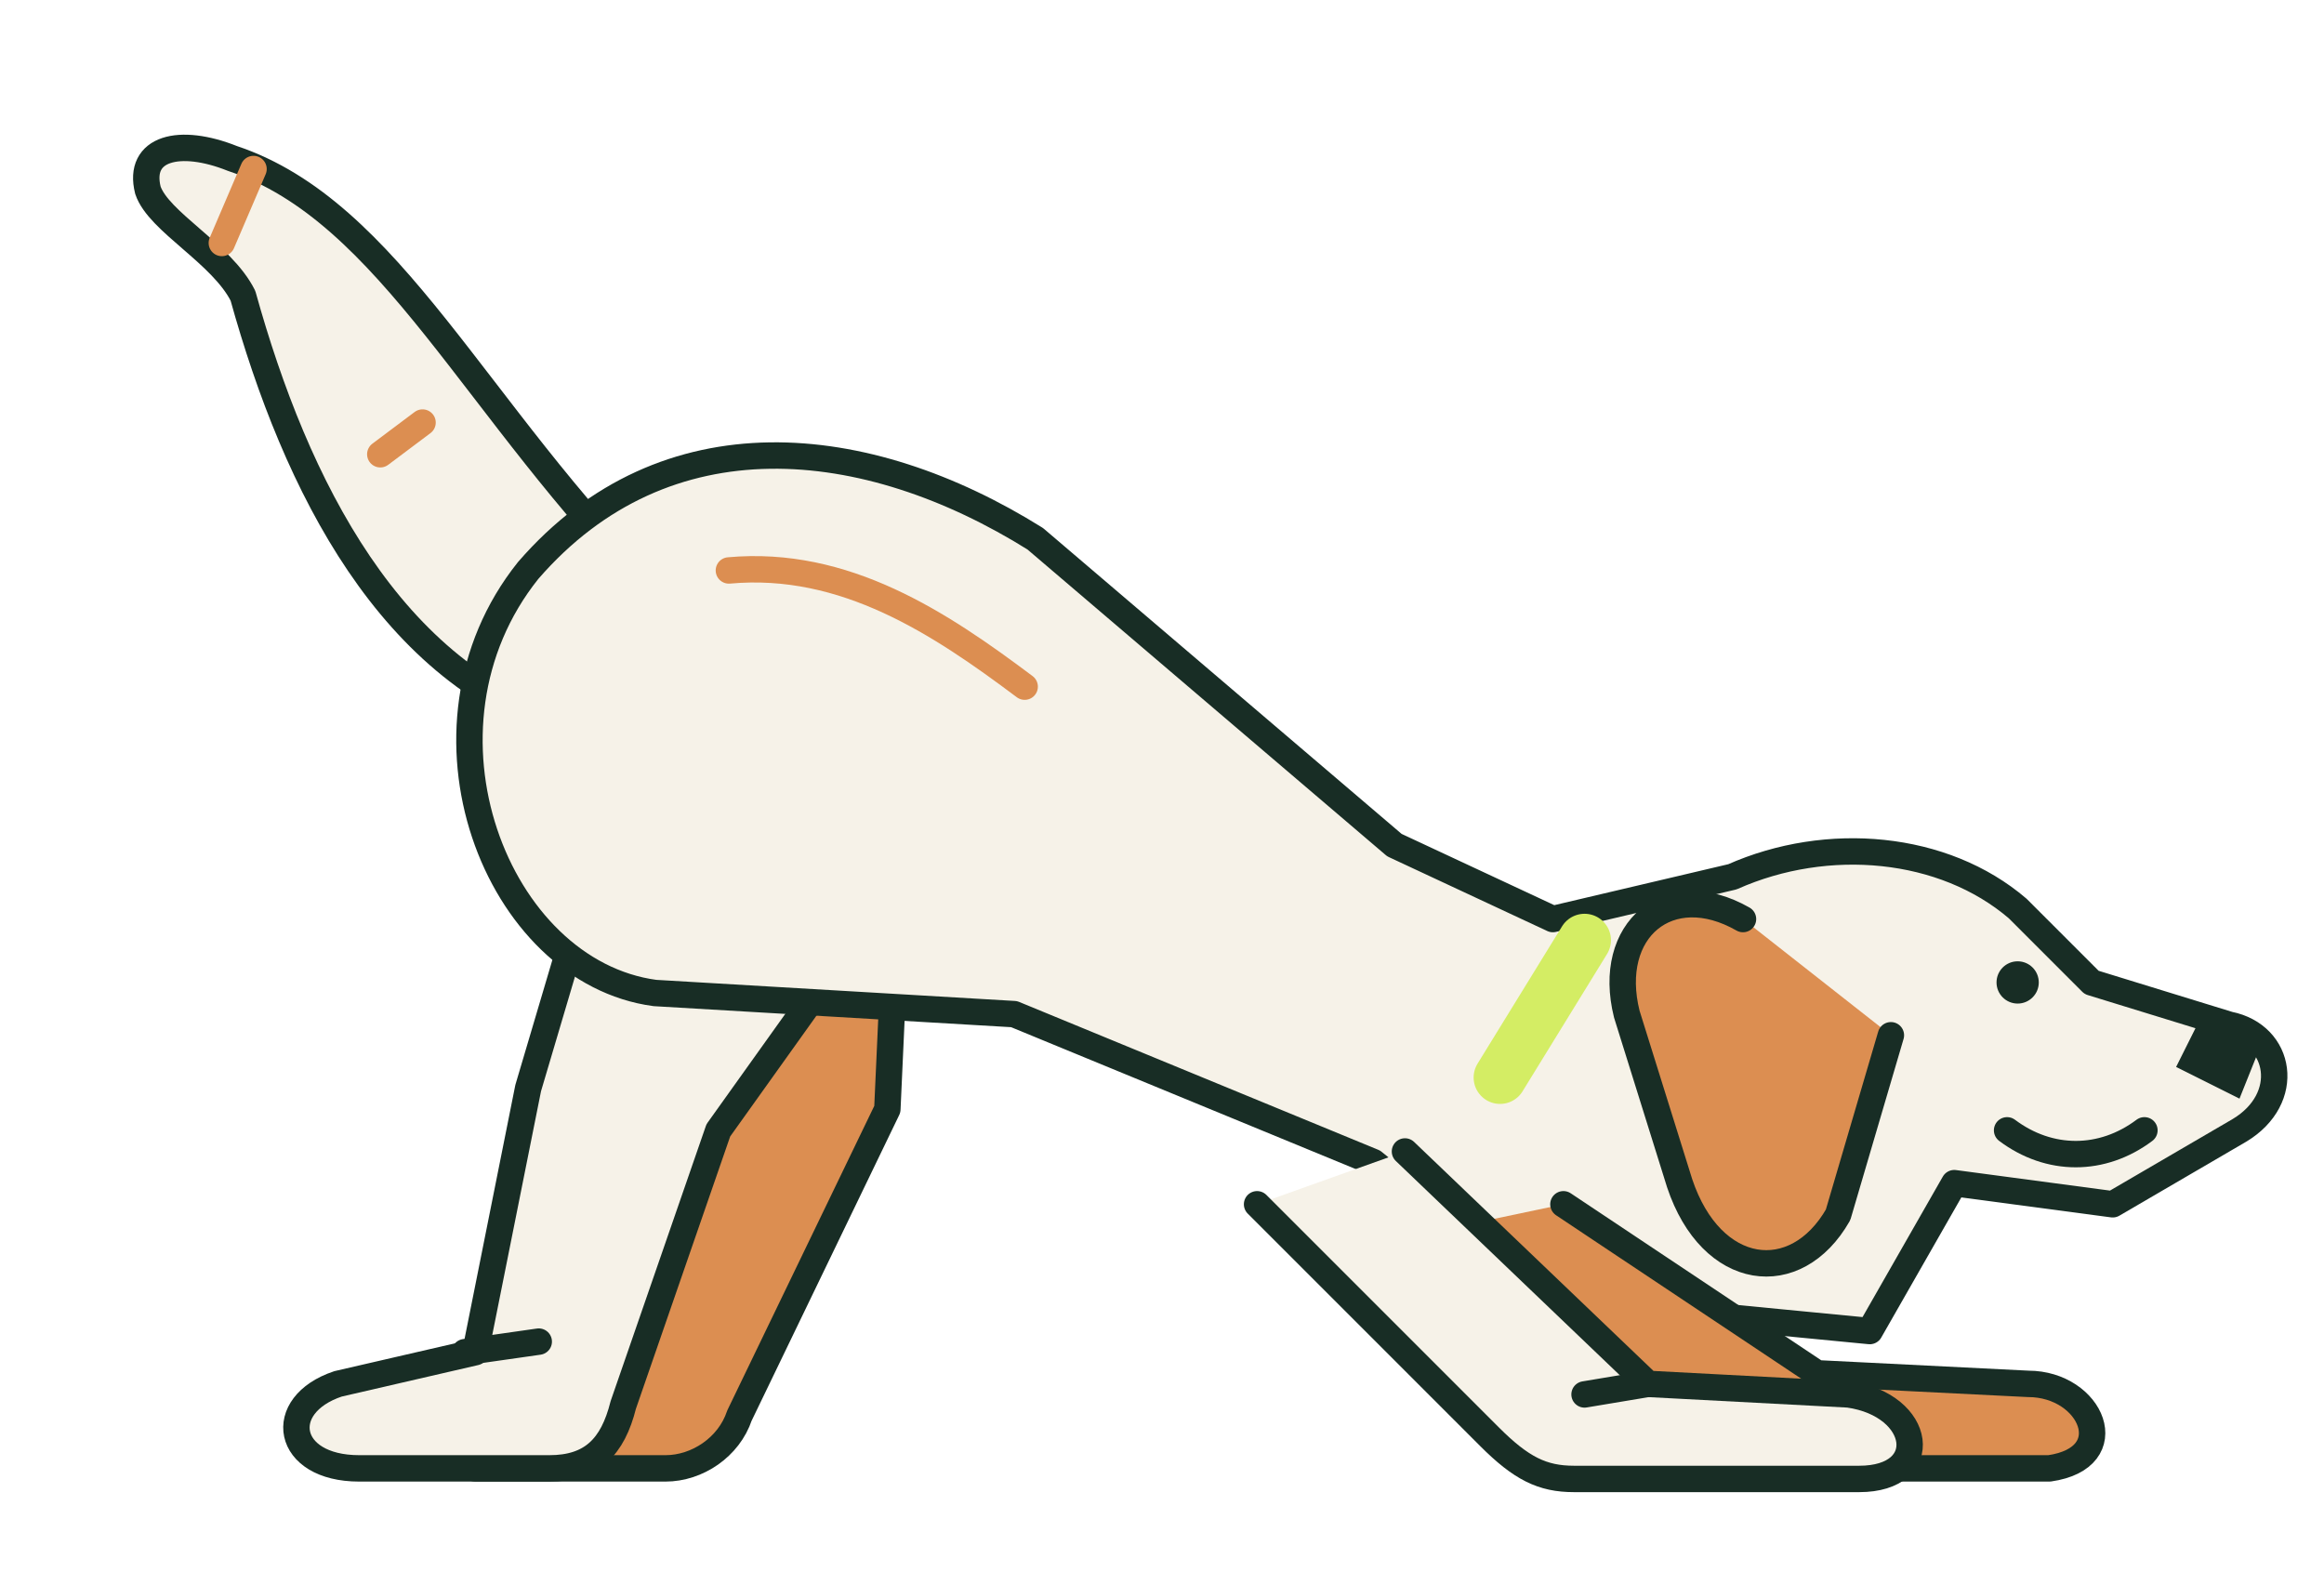
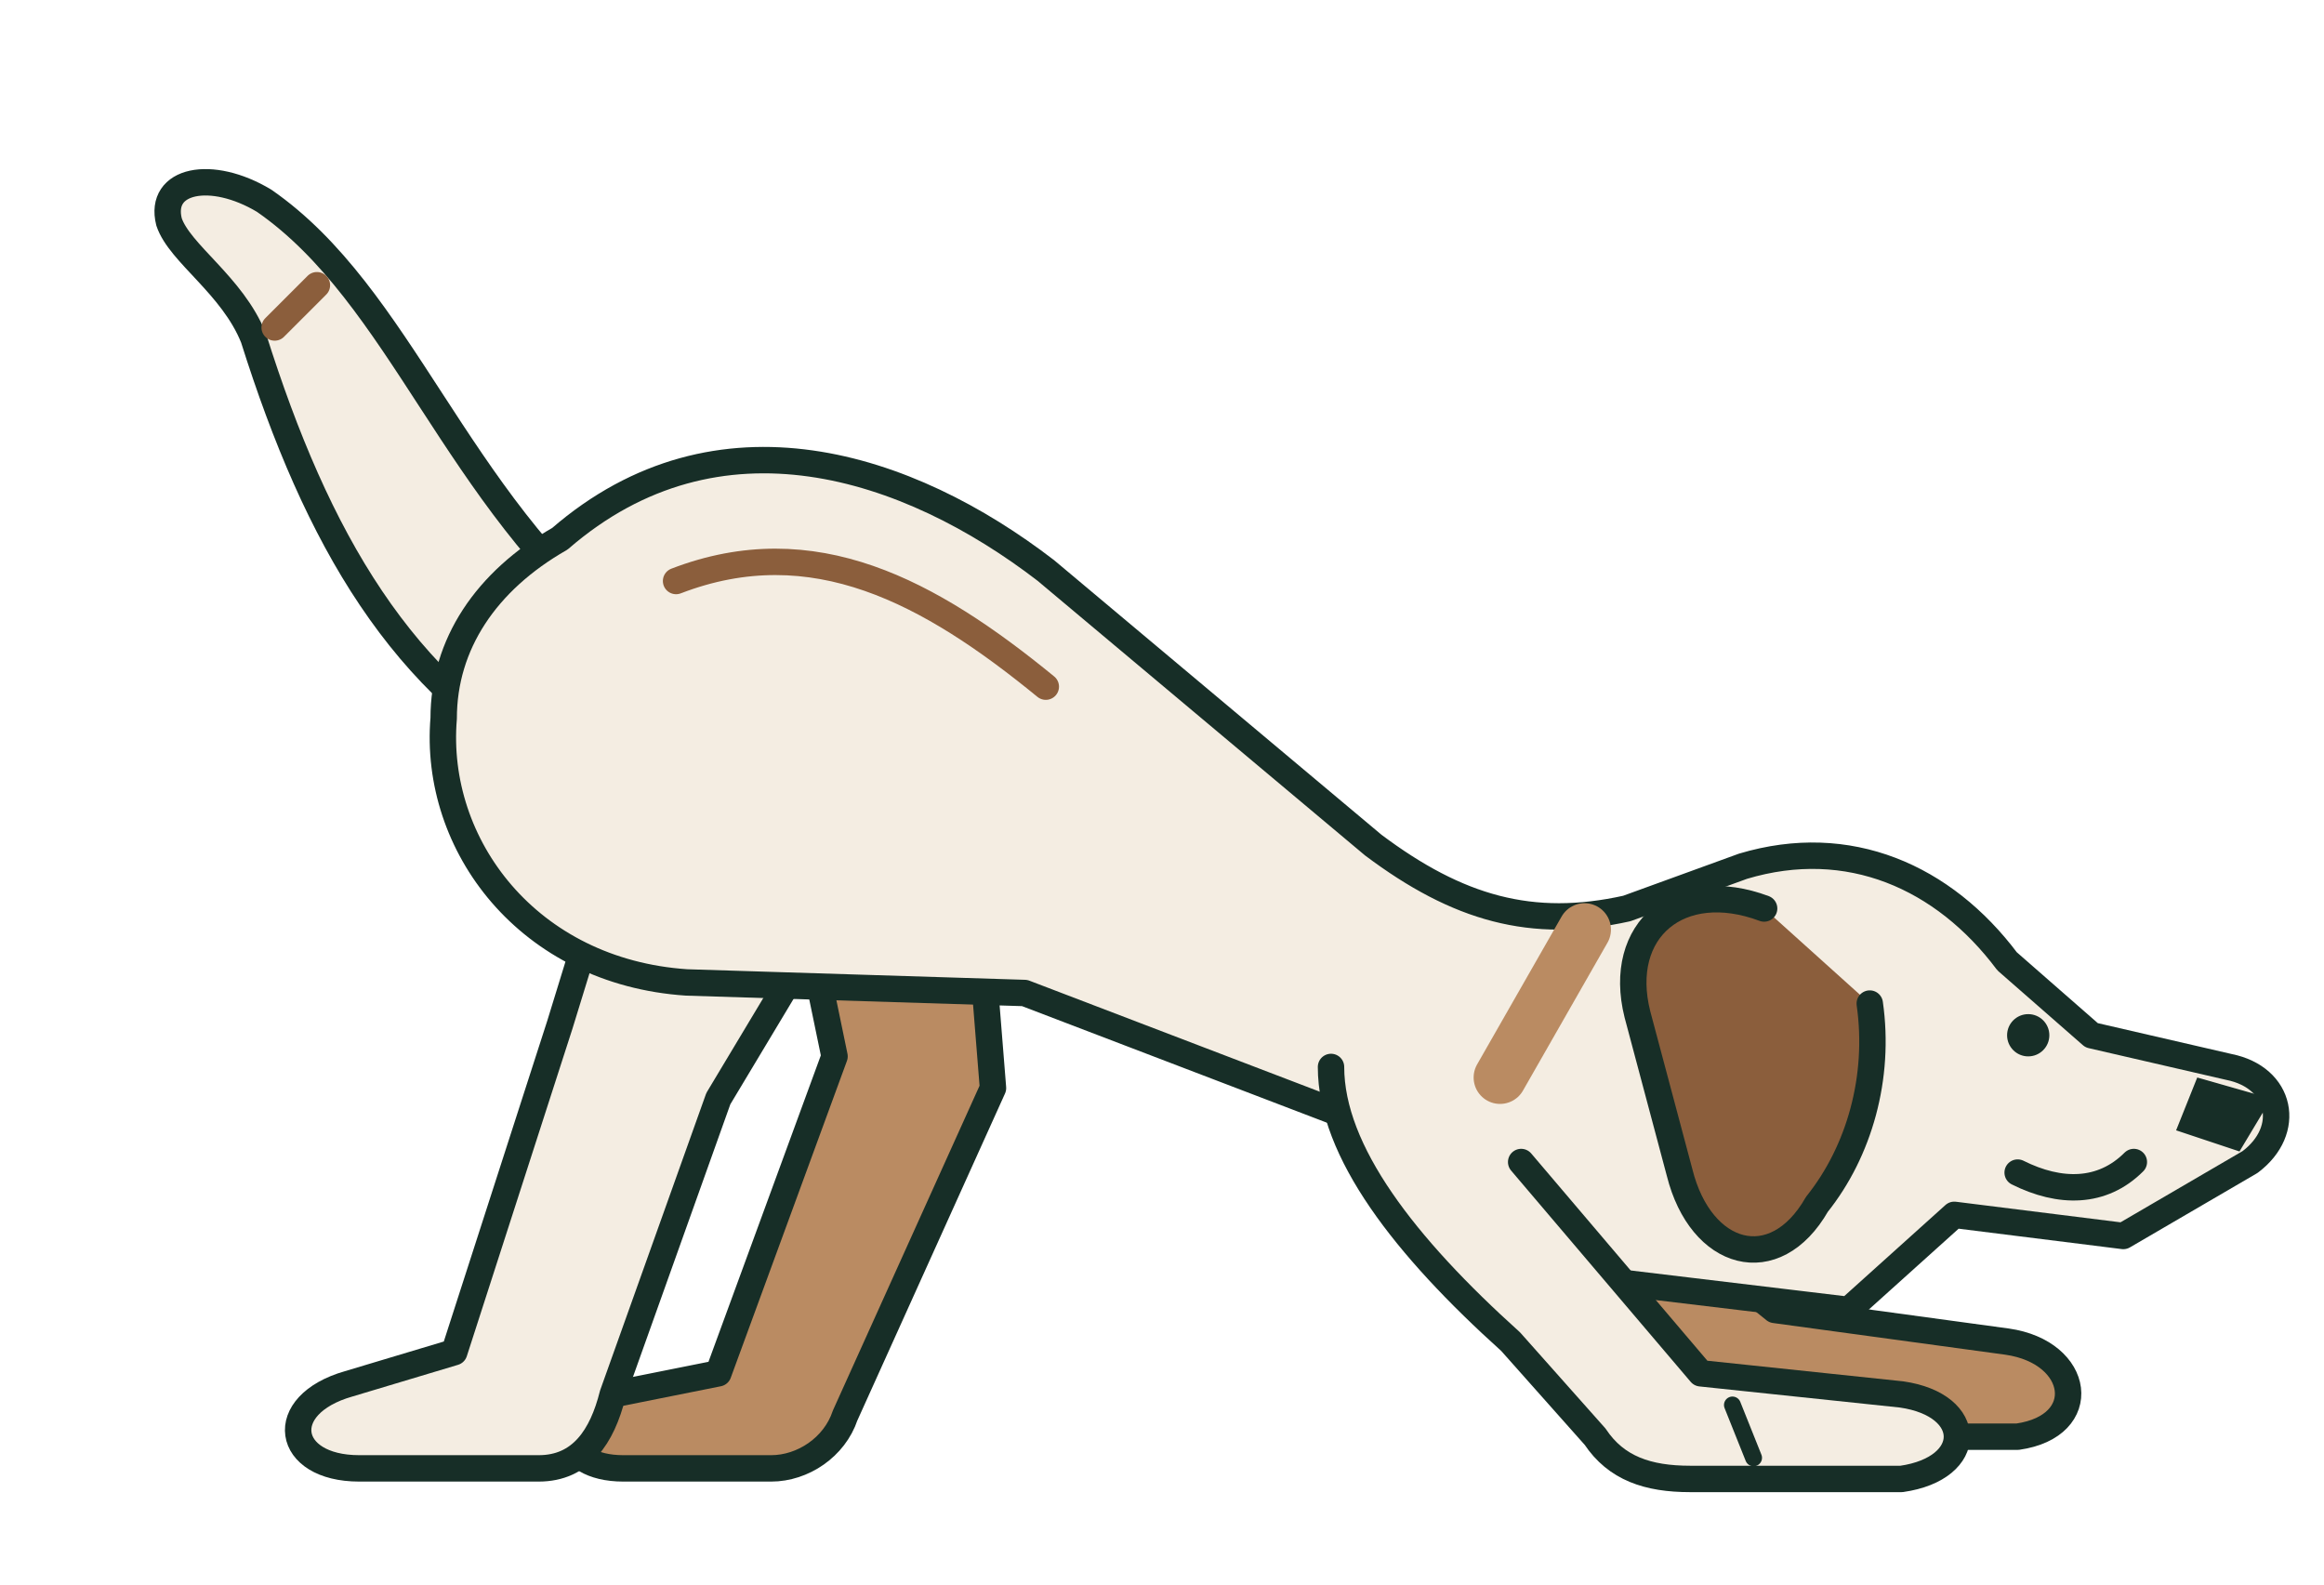
- <svg xmlns="http://www.w3.org/2000/svg" viewBox="0 0 220 150" fill="none" stroke="#182d25" stroke-width="2.5" stroke-linecap="round" stroke-linejoin="round" aria-hidden="true" focusable="false">
+ <svg xmlns="http://www.w3.org/2000/svg" viewBox="0 0 220 150" fill="none" stroke="#172e27" stroke-width="2.5" stroke-linecap="round" stroke-linejoin="round" aria-hidden="true" focusable="false">
  <g id="tail">
-     <path d="M62 56C45 39 37 20 22 15c-5-2-9-1-8 3 1 3 7 6 9 10 5 18 14 36 31 41" fill="#f6f2e8" />
-     <path d="m21 23 3-7M36 43l4-3" stroke="#dc8e51" />
+     <path d="M59 60C43 47 38 28 25 19c-5-3-10-2-9 2 1 3 6 6 8 11 6 19 14 33 29 41" fill="#f4ede2" />
+     <path d="m26 31 4-4" stroke="#8b5e3c" />
  </g>
  <g id="legs-back">
-     <path d="m63 78 4 27-10 24-12 2c-6 1-6 7 0 8h18c3 0 6-2 7-5l14-29 1-22" fill="#dc8e51" />
-     <path d="m58 76-8 27-5 25-13 3c-6 2-5 8 2 8h18c4 0 6-2 7-6l9-26 15-21" fill="#f6f2e8" />
-     <path d="m44 128 7-1" />
+     <path d="m73 71 6 29-11 30-10 2c-6 2-5 7 1 7h14c3 0 6-2 7-5l14-31-2-25Z" fill="#ba8b62" />
+     <path d="m61 71-8 26-10 31-10 3c-7 2-6 8 1 8h17c4 0 6-3 7-7l10-28 15-25" fill="#f4ede2" />
+   </g>
+   <g class="far-front-leg">
+     <path d="m142 103 26 21 22 3c7 1 8 8 1 9h-25c-4 0-7-2-10-4l-26-21Z" fill="#ba8b62" />
  </g>
  <g id="body">
-     <path d="M50 54c13-15 32-13 48-3l34 29 15 7 17-4c9-4 20-3 27 3l7 7 13 4c5 1 6 7 1 10l-12 7-15-2-8 14-31-3-16-13-34-14-34-2c-15-2-24-25-12-40Z" fill="#f6f2e8" />
-     <path d="M165 87c-7-4-13 1-11 9l5 16c3 9 11 10 15 3l5-17" fill="#dc8e51" />
-     <path d="M69 54c11-1 20 5 28 11" stroke="#dc8e51" />
-     <path d="m150 89-8 13" stroke="#d4ed64" stroke-width="5" />
-     <path d="M190 107c4 3 9 3 13 0" />
-     <circle cx="191" cy="93" r="2" fill="#182d25" stroke="none" />
-     <path d="m208 97 6 2-2 5-6-3Z" fill="#182d25" stroke="none" />
+     <path d="M53 51c15-13 33-7 46 3l31 26c8 6 15 8 24 6l11-4c10-3 19 1 25 9l8 7 13 3c5 1 6 6 2 9l-12 7-16-2-10 9-25-3-19-14-34-13-32-1c-15-1-24-13-23-25 0-7 4-13 11-17Z" fill="#f4ede2" />
+     <path d="M64 55c13-5 24 1 35 10" stroke="#8b5e3c" />
  </g>
  <g id="legs-front">
-     <path d="m148 114 24 16 20 1c6 0 9 7 2 8h-28c-4 0-6-1-9-3l-28-18" fill="#dc8e51" />
-     <path d="m133 109 23 22 19 1c7 1 8 8 1 8h-27c-3 0-5-1-8-4l-22-22" fill="#f6f2e8" />
-     <path d="m156 131-6 1" />
+     <path d="M126 101c0 8 7 17 17 26l8 9c2 3 5 4 9 4h20c7-1 7-7 0-8l-19-2-17-20" fill="#f4ede2" />
+     <path d="m164 133 2 5" stroke-width="1.6" />
+   </g>
+   <g id="head">
+     <path d="m150 88-8 14" stroke="#ba8b62" stroke-width="5" />
+     <path d="M167 86c-8-3-14 2-12 10l4 15c2 8 9 10 13 3 4-5 6-12 5-19" fill="#8b5e3c" />
+     <circle cx="192" cy="98" r="2" fill="#172e27" stroke="none" />
+     <path d="m208 102 7 2-3 5-6-2Z" fill="#172e27" stroke="none" />
+     <path d="M191 111c4 2 8 2 11-1" />
  </g>
</svg>
